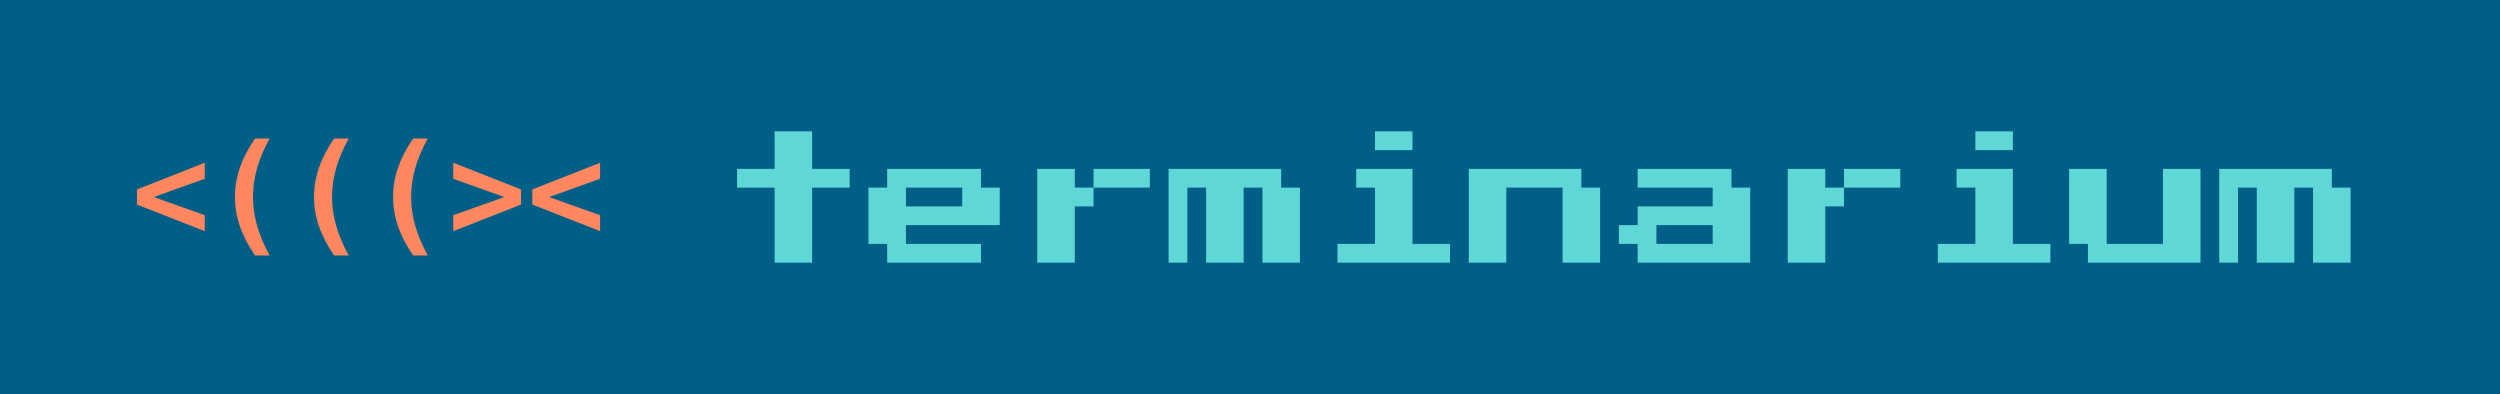
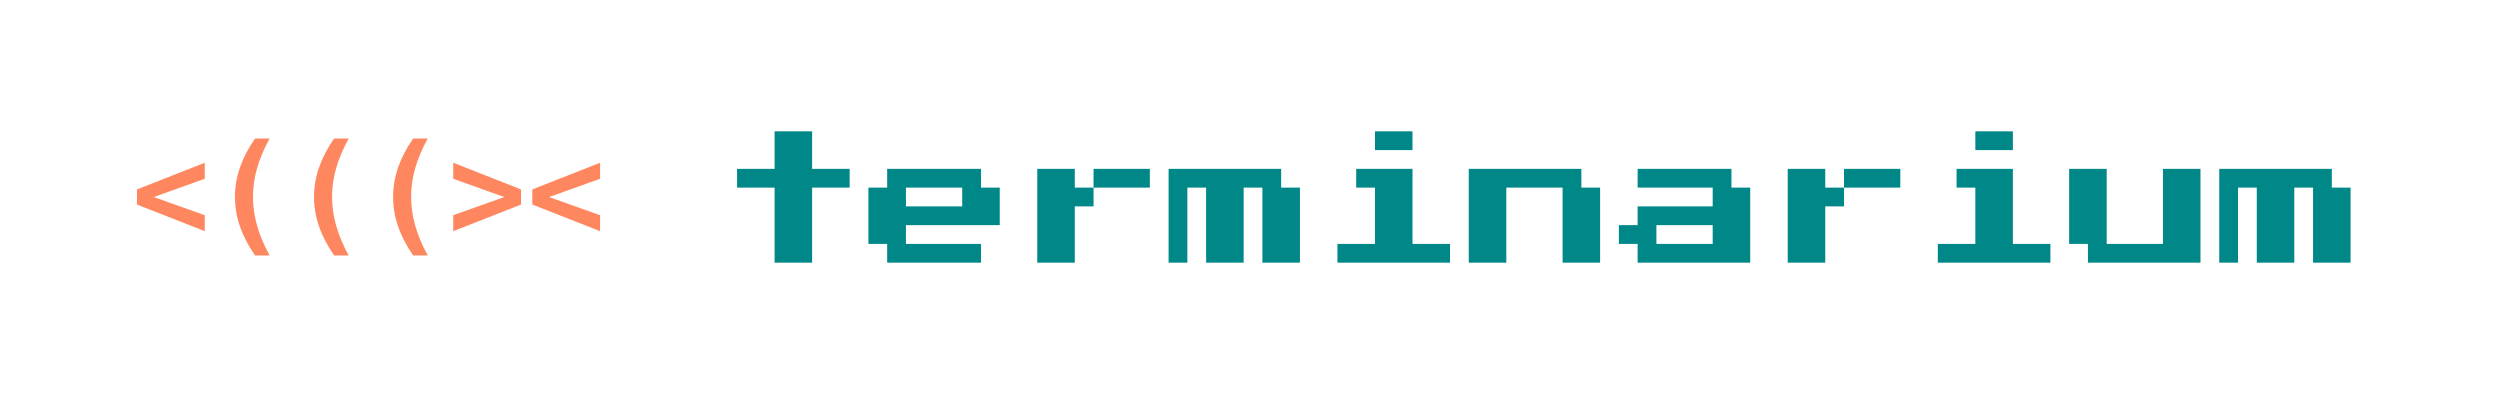
<svg xmlns="http://www.w3.org/2000/svg" viewBox="0 0 1066 168" width="1066" height="168" role="img" aria-label="terminarium">
-   <rect width="1066" height="168" fill="#005f87" />
+   <rect width="1066" height="168" fill="#ffffff" />
  <g fill="#ff875f">
    <path transform="translate(56.00,101.55) scale(0.027344,-0.027344)" d="M1145,926L350,641L1145,358L1145,109L88,524L88,760L1145,1176L1145,926Z" />
    <path transform="translate(89.71,101.55) scale(0.027344,-0.027344)" d="M924,1554Q792,1315 728.0,1091.0Q664,867 664,643Q664,421 728.0,195.5Q792,-30 924,-270L696,-270Q537,-39 460.0,185.5Q383,410 383,643Q383,875 460.5,1100.5Q538,1326 696,1554L924,1554Z" />
    <path transform="translate(123.43,101.55) scale(0.027344,-0.027344)" d="M924,1554Q792,1315 728.0,1091.0Q664,867 664,643Q664,421 728.0,195.5Q792,-30 924,-270L696,-270Q537,-39 460.0,185.5Q383,410 383,643Q383,875 460.5,1100.5Q538,1326 696,1554L924,1554Z" />
    <path transform="translate(157.14,101.55) scale(0.027344,-0.027344)" d="M924,1554Q792,1315 728.0,1091.0Q664,867 664,643Q664,421 728.0,195.5Q792,-30 924,-270L696,-270Q537,-39 460.0,185.5Q383,410 383,643Q383,875 460.5,1100.5Q538,1326 696,1554L924,1554Z" />
    <path transform="translate(190.86,101.55) scale(0.027344,-0.027344)" d="M88,926L88,1176L1145,760L1145,524L88,109L88,358L883,641L88,926Z" />
    <path transform="translate(224.57,101.55) scale(0.027344,-0.027344)" d="M1145,926L350,641L1145,358L1145,109L88,524L88,760L1145,1176L1145,926Z" />
  </g>
-   <g fill="#5fd7d7">
+   <g fill="#008787">
    <path transform="translate(306.29,120.00) scale(0.064,-0.064)" d="M375,125L375,625L125,625L125,750L375,750L375,1000L625,1000L625,750L875,750L875,625L625,625L625,125L375,125Z" />
    <path transform="translate(370.29,120.00) scale(0.064,-0.064)" d="M125,125L125,250L0,250L0,625L125,625L125,750L750,750L750,625L875,625L875,375L250,375L250,250L750,250L750,125L125,125ZM250,500L625,500L625,625L250,625L250,500Z" />
    <path transform="translate(434.29,120.00) scale(0.064,-0.064)" d="M375,625L500,625L500,500L375,500L375,125L125,125L125,750L375,750L375,625ZM875,750L875,625L500,625L500,750L875,750Z" />
    <path transform="translate(498.29,120.00) scale(0.064,-0.064)" d="M0,125L0,750L750,750L750,625L875,625L875,125L625,125L625,625L500,625L500,125L250,125L250,625L125,625L125,125L0,125Z" />
    <path transform="translate(562.29,120.00) scale(0.064,-0.064)" d="M375,875L375,1000L625,1000L625,875L375,875ZM125,125L125,250L375,250L375,625L250,625L250,750L625,750L625,250L875,250L875,125L125,125Z" />
    <path transform="translate(626.29,120.00) scale(0.064,-0.064)" d="M0,125L0,750L750,750L750,625L875,625L875,125L625,125L625,625L250,625L250,125L0,125Z" />
    <path transform="translate(690.29,120.00) scale(0.064,-0.064)" d="M125,125L125,250L0,250L0,375L125,375L125,500L625,500L625,625L125,625L125,750L750,750L750,625L875,625L875,125L125,125ZM250,250L625,250L625,375L250,375L250,250Z" />
    <path transform="translate(754.29,120.00) scale(0.064,-0.064)" d="M375,625L500,625L500,500L375,500L375,125L125,125L125,750L375,750L375,625ZM875,750L875,625L500,625L500,750L875,750Z" />
    <path transform="translate(818.29,120.00) scale(0.064,-0.064)" d="M375,875L375,1000L625,1000L625,875L375,875ZM125,125L125,250L375,250L375,625L250,625L250,750L625,750L625,250L875,250L875,125L125,125Z" />
    <path transform="translate(882.29,120.00) scale(0.064,-0.064)" d="M125,125L125,250L0,250L0,750L250,750L250,250L625,250L625,750L875,750L875,125L125,125Z" />
    <path transform="translate(946.29,120.00) scale(0.064,-0.064)" d="M0,125L0,750L750,750L750,625L875,625L875,125L625,125L625,625L500,625L500,125L250,125L250,625L125,625L125,125L0,125Z" />
  </g>
</svg>
